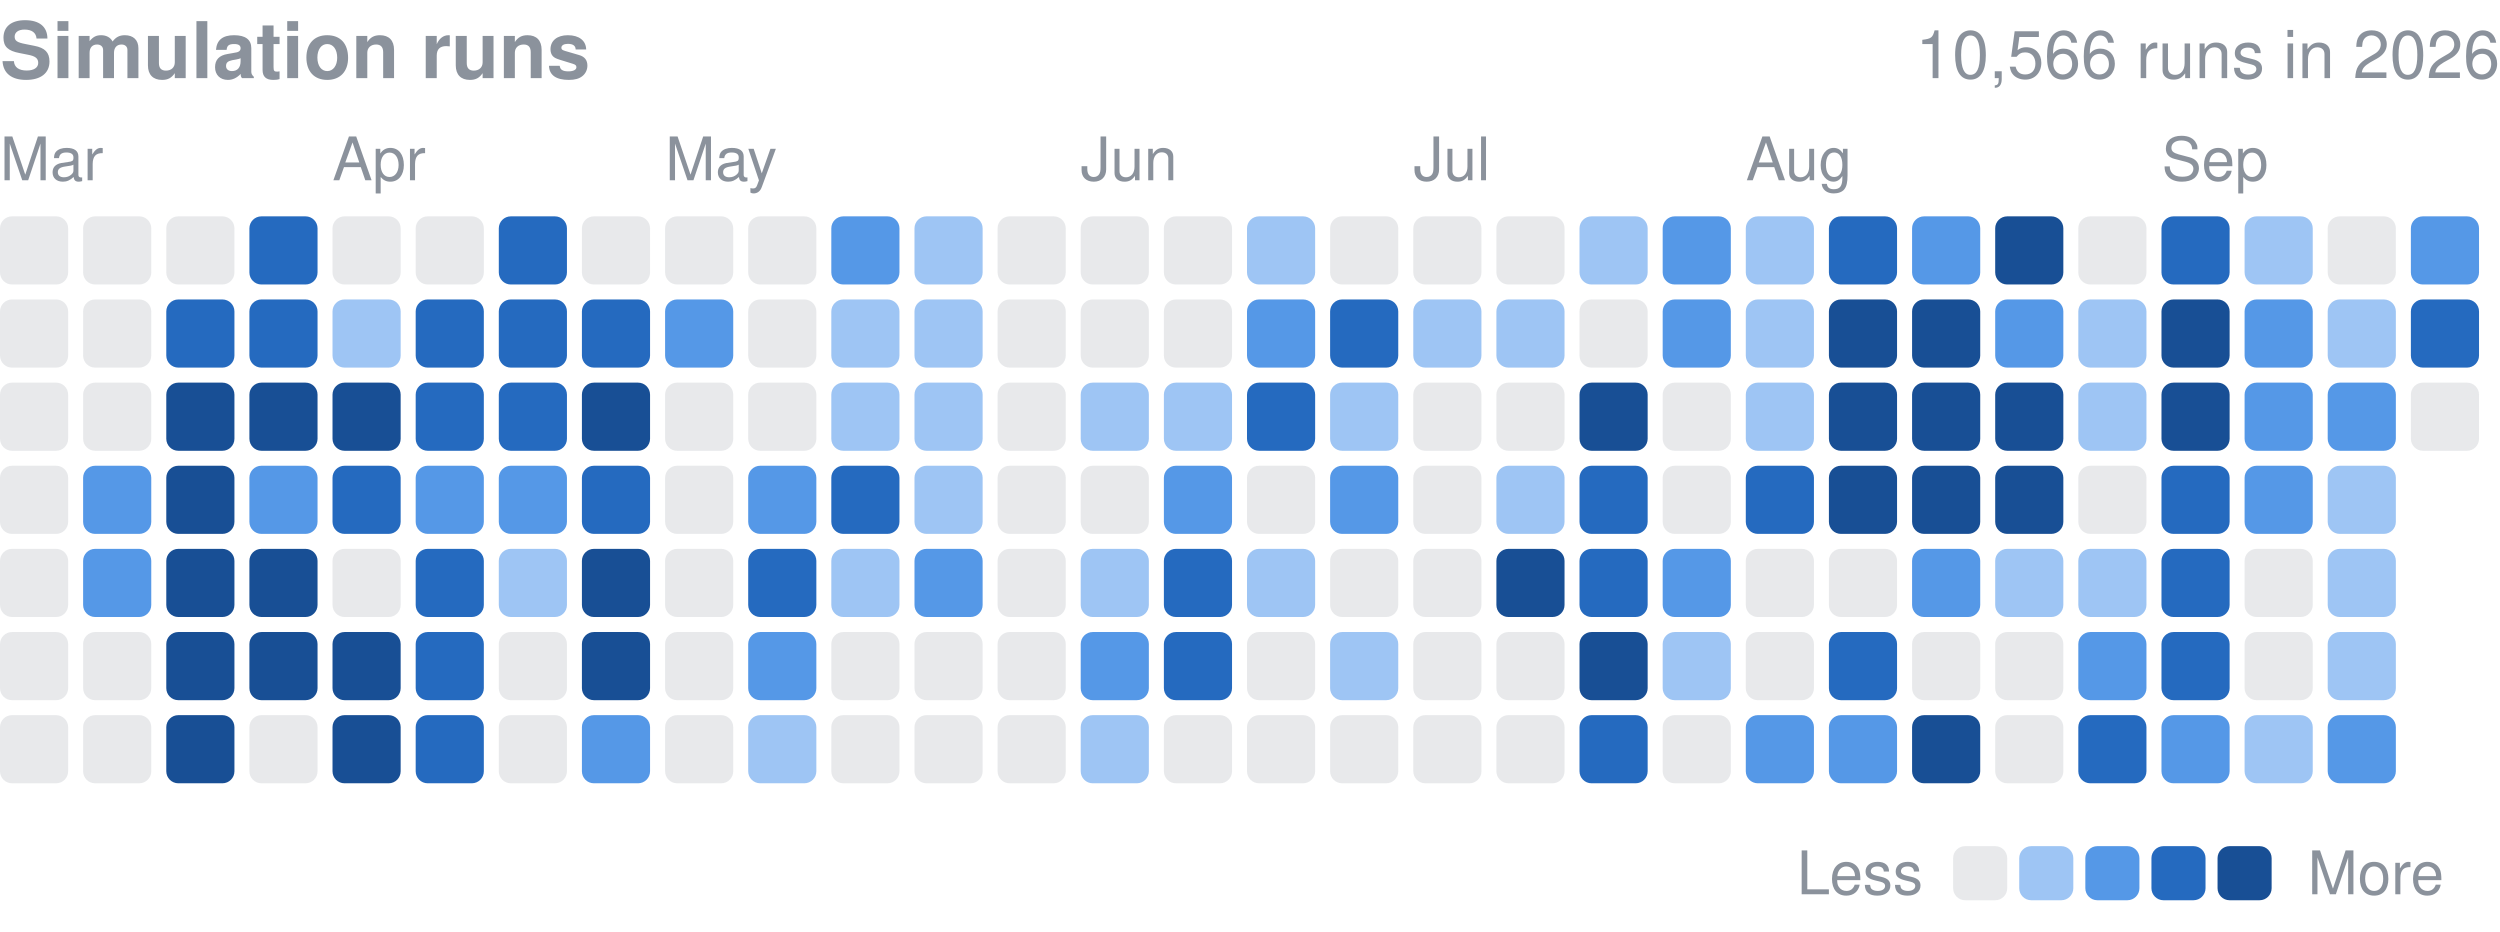
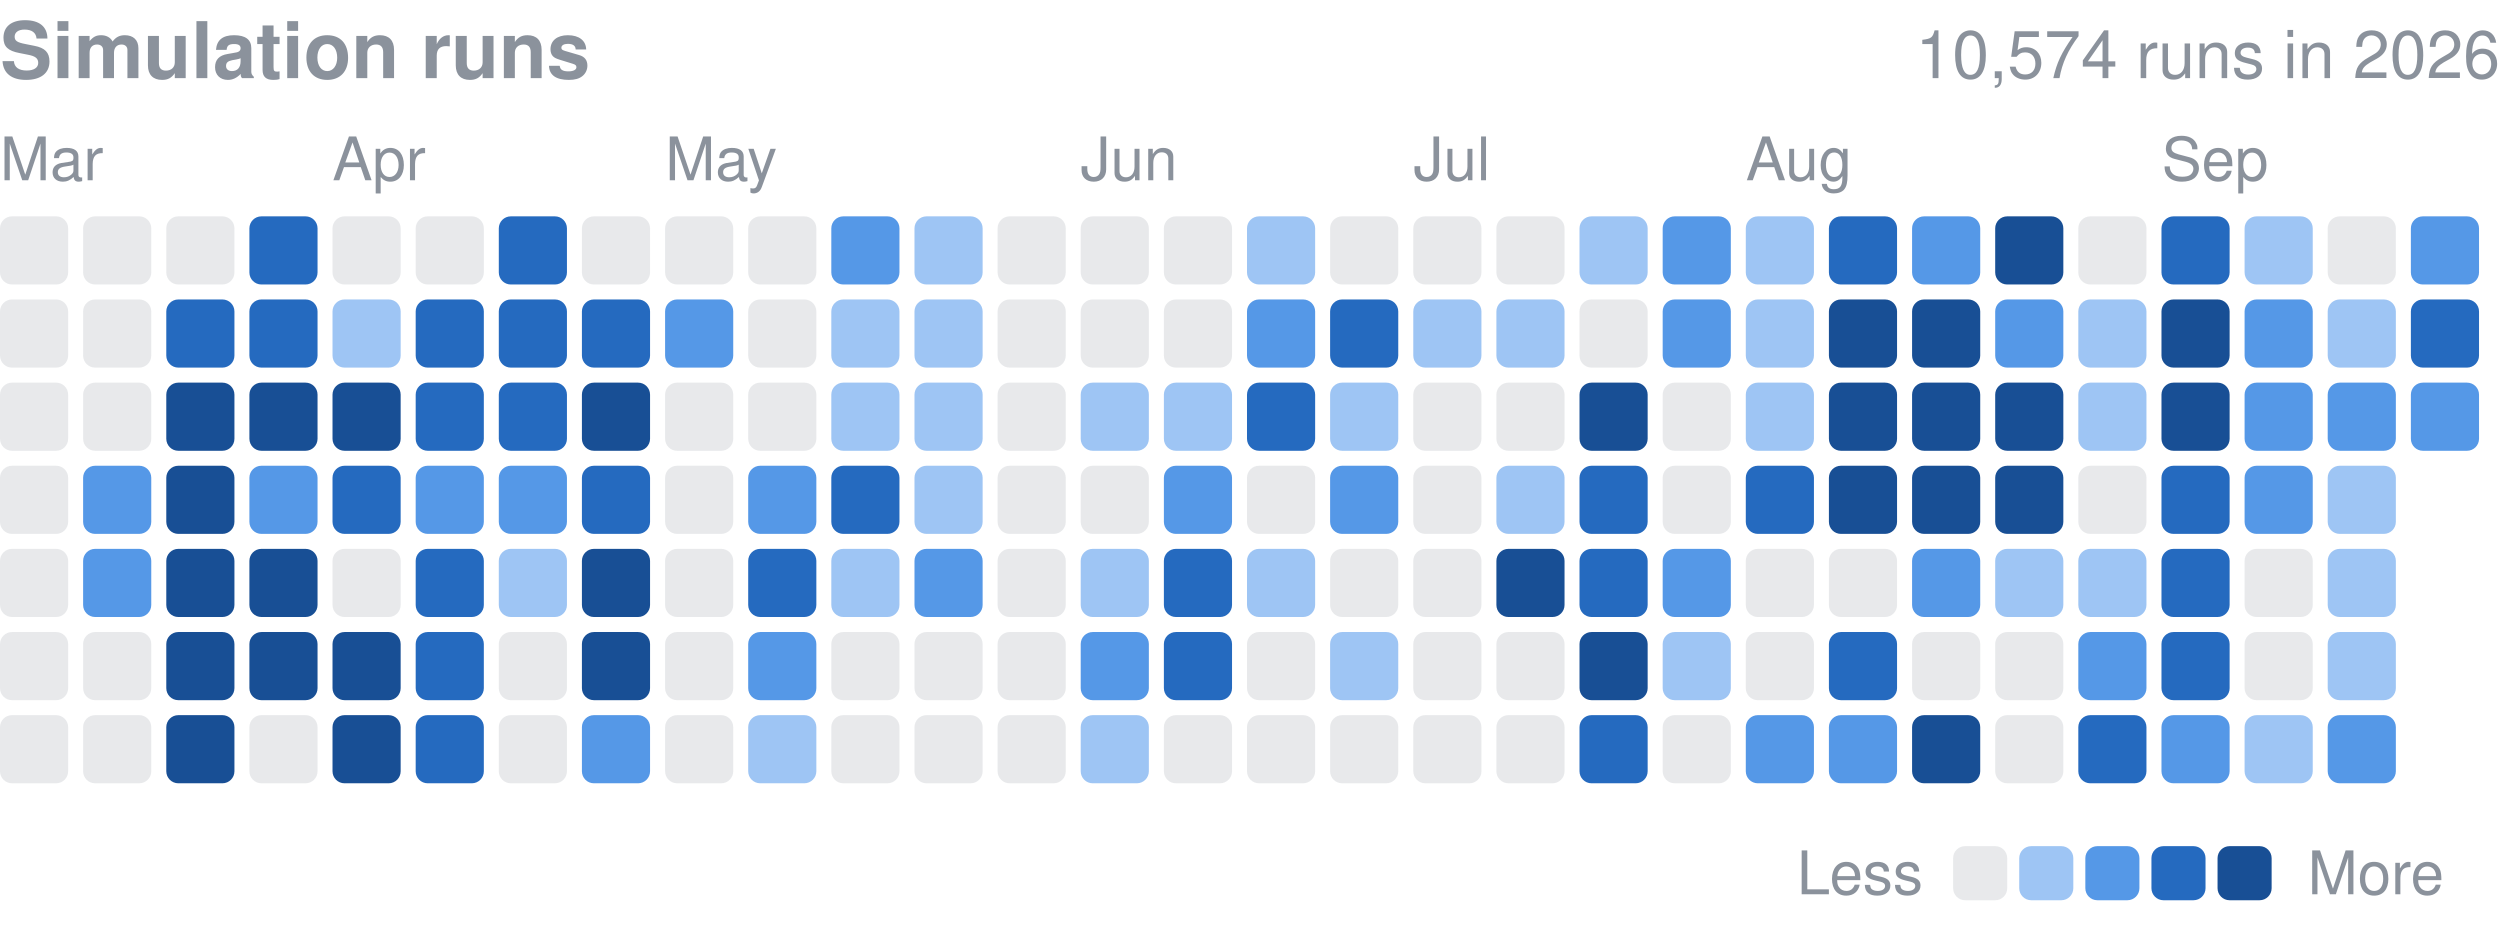
<svg xmlns="http://www.w3.org/2000/svg" width="416" height="155" viewBox="0 0 416 155" role="img" aria-label="Finished simulation runs per day in 2026">
  <style>text{font-family:-apple-system,BlinkMacSystemFont,"Segoe UI",Helvetica,Arial,sans-serif}</style>
  <text x="0" y="13" font-size="13" font-weight="600" fill="#8b929c">Simulation runs</text>
-   <text x="416" y="13" font-size="11" fill="#8b929c" text-anchor="end">10,566 runs in 2026</text>
+   <text x="416" y="13" font-size="11" fill="#8b929c" text-anchor="end">10,574 runs in 2026</text>
  <text x="0.0" y="30" font-size="10" fill="#8b929c">Mar</text>
  <text x="55.3" y="30" font-size="10" fill="#8b929c">Apr</text>
  <text x="110.7" y="30" font-size="10" fill="#8b929c">May</text>
  <text x="179.8" y="30" font-size="10" fill="#8b929c">Jun</text>
  <text x="235.2" y="30" font-size="10" fill="#8b929c">Jul</text>
  <text x="290.5" y="30" font-size="10" fill="#8b929c">Aug</text>
  <text x="359.7" y="30" font-size="10" fill="#8b929c">Sep</text>
  <rect x="0.00" y="36.00" width="11.34" height="11.34" rx="2.0" fill="#8b929c" opacity="0.2" />
  <rect x="0.00" y="49.83" width="11.34" height="11.34" rx="2.0" fill="#8b929c" opacity="0.2" />
  <rect x="0.00" y="63.67" width="11.34" height="11.34" rx="2.0" fill="#8b929c" opacity="0.2" />
  <rect x="0.00" y="77.50" width="11.34" height="11.34" rx="2.0" fill="#8b929c" opacity="0.2" />
  <rect x="0.00" y="91.33" width="11.34" height="11.34" rx="2.0" fill="#8b929c" opacity="0.2" />
  <rect x="0.00" y="105.17" width="11.34" height="11.34" rx="2.0" fill="#8b929c" opacity="0.2" />
  <rect x="0.00" y="119.00" width="11.34" height="11.34" rx="2.0" fill="#8b929c" opacity="0.2" />
  <rect x="13.83" y="36.00" width="11.34" height="11.34" rx="2.0" fill="#8b929c" opacity="0.2" />
  <rect x="13.83" y="49.83" width="11.34" height="11.34" rx="2.0" fill="#8b929c" opacity="0.2" />
  <rect x="13.83" y="63.67" width="11.34" height="11.34" rx="2.0" fill="#8b929c" opacity="0.2" />
  <rect x="13.83" y="77.50" width="11.34" height="11.34" rx="2.0" fill="#5598e7" />
  <rect x="13.83" y="91.33" width="11.34" height="11.34" rx="2.0" fill="#5598e7" />
  <rect x="13.83" y="105.17" width="11.34" height="11.34" rx="2.0" fill="#8b929c" opacity="0.2" />
  <rect x="13.83" y="119.00" width="11.34" height="11.34" rx="2.0" fill="#8b929c" opacity="0.2" />
  <rect x="27.67" y="36.00" width="11.34" height="11.34" rx="2.0" fill="#8b929c" opacity="0.2" />
  <rect x="27.67" y="49.83" width="11.34" height="11.34" rx="2.0" fill="#256abf" />
  <rect x="27.67" y="63.67" width="11.34" height="11.34" rx="2.0" fill="#184f95" />
  <rect x="27.67" y="77.50" width="11.34" height="11.34" rx="2.0" fill="#184f95" />
  <rect x="27.67" y="91.33" width="11.34" height="11.34" rx="2.0" fill="#184f95" />
  <rect x="27.67" y="105.17" width="11.34" height="11.34" rx="2.0" fill="#184f95" />
  <rect x="27.67" y="119.00" width="11.34" height="11.34" rx="2.0" fill="#184f95" />
  <rect x="41.50" y="36.00" width="11.34" height="11.34" rx="2.0" fill="#256abf" />
  <rect x="41.50" y="49.83" width="11.34" height="11.34" rx="2.0" fill="#256abf" />
  <rect x="41.50" y="63.67" width="11.34" height="11.34" rx="2.0" fill="#184f95" />
  <rect x="41.50" y="77.50" width="11.34" height="11.34" rx="2.0" fill="#5598e7" />
  <rect x="41.50" y="91.33" width="11.34" height="11.34" rx="2.0" fill="#184f95" />
  <rect x="41.50" y="105.17" width="11.34" height="11.34" rx="2.0" fill="#184f95" />
  <rect x="41.50" y="119.00" width="11.34" height="11.34" rx="2.0" fill="#8b929c" opacity="0.2" />
  <rect x="55.33" y="36.00" width="11.34" height="11.34" rx="2.0" fill="#8b929c" opacity="0.2" />
  <rect x="55.33" y="49.83" width="11.34" height="11.34" rx="2.0" fill="#9ec5f4" />
  <rect x="55.33" y="63.67" width="11.34" height="11.34" rx="2.0" fill="#184f95" />
  <rect x="55.33" y="77.50" width="11.34" height="11.34" rx="2.0" fill="#256abf" />
  <rect x="55.33" y="91.33" width="11.34" height="11.34" rx="2.0" fill="#8b929c" opacity="0.2" />
  <rect x="55.33" y="105.17" width="11.34" height="11.34" rx="2.0" fill="#184f95" />
  <rect x="55.33" y="119.00" width="11.34" height="11.34" rx="2.0" fill="#184f95" />
  <rect x="69.17" y="36.00" width="11.34" height="11.34" rx="2.0" fill="#8b929c" opacity="0.2" />
  <rect x="69.17" y="49.83" width="11.34" height="11.34" rx="2.0" fill="#256abf" />
  <rect x="69.17" y="63.67" width="11.34" height="11.34" rx="2.0" fill="#256abf" />
  <rect x="69.17" y="77.50" width="11.34" height="11.34" rx="2.0" fill="#5598e7" />
  <rect x="69.17" y="91.33" width="11.34" height="11.34" rx="2.0" fill="#256abf" />
  <rect x="69.17" y="105.17" width="11.34" height="11.34" rx="2.0" fill="#256abf" />
  <rect x="69.17" y="119.00" width="11.34" height="11.34" rx="2.0" fill="#256abf" />
  <rect x="83.00" y="36.00" width="11.34" height="11.34" rx="2.0" fill="#256abf" />
  <rect x="83.00" y="49.83" width="11.34" height="11.34" rx="2.0" fill="#256abf" />
  <rect x="83.00" y="63.67" width="11.34" height="11.34" rx="2.0" fill="#256abf" />
  <rect x="83.00" y="77.50" width="11.34" height="11.34" rx="2.0" fill="#5598e7" />
  <rect x="83.00" y="91.33" width="11.34" height="11.34" rx="2.0" fill="#9ec5f4" />
  <rect x="83.00" y="105.17" width="11.34" height="11.34" rx="2.0" fill="#8b929c" opacity="0.2" />
  <rect x="83.00" y="119.00" width="11.34" height="11.34" rx="2.0" fill="#8b929c" opacity="0.2" />
  <rect x="96.83" y="36.00" width="11.34" height="11.34" rx="2.0" fill="#8b929c" opacity="0.2" />
  <rect x="96.83" y="49.83" width="11.34" height="11.34" rx="2.0" fill="#256abf" />
  <rect x="96.83" y="63.67" width="11.34" height="11.34" rx="2.0" fill="#184f95" />
  <rect x="96.83" y="77.50" width="11.34" height="11.34" rx="2.0" fill="#256abf" />
  <rect x="96.83" y="91.33" width="11.34" height="11.34" rx="2.0" fill="#184f95" />
  <rect x="96.83" y="105.17" width="11.34" height="11.34" rx="2.0" fill="#184f95" />
  <rect x="96.83" y="119.00" width="11.34" height="11.34" rx="2.0" fill="#5598e7" />
  <rect x="110.67" y="36.00" width="11.34" height="11.34" rx="2.0" fill="#8b929c" opacity="0.2" />
  <rect x="110.67" y="49.83" width="11.34" height="11.34" rx="2.0" fill="#5598e7" />
  <rect x="110.67" y="63.67" width="11.34" height="11.34" rx="2.0" fill="#8b929c" opacity="0.2" />
  <rect x="110.67" y="77.50" width="11.34" height="11.34" rx="2.0" fill="#8b929c" opacity="0.2" />
  <rect x="110.67" y="91.33" width="11.34" height="11.34" rx="2.0" fill="#8b929c" opacity="0.2" />
  <rect x="110.67" y="105.17" width="11.34" height="11.34" rx="2.0" fill="#8b929c" opacity="0.2" />
  <rect x="110.67" y="119.00" width="11.34" height="11.34" rx="2.0" fill="#8b929c" opacity="0.2" />
  <rect x="124.50" y="36.00" width="11.34" height="11.34" rx="2.0" fill="#8b929c" opacity="0.2" />
  <rect x="124.50" y="49.83" width="11.34" height="11.34" rx="2.0" fill="#8b929c" opacity="0.2" />
  <rect x="124.50" y="63.67" width="11.34" height="11.34" rx="2.0" fill="#8b929c" opacity="0.2" />
  <rect x="124.50" y="77.50" width="11.34" height="11.34" rx="2.0" fill="#5598e7" />
  <rect x="124.50" y="91.33" width="11.34" height="11.34" rx="2.0" fill="#256abf" />
  <rect x="124.50" y="105.17" width="11.34" height="11.34" rx="2.0" fill="#5598e7" />
  <rect x="124.50" y="119.00" width="11.34" height="11.34" rx="2.0" fill="#9ec5f4" />
  <rect x="138.33" y="36.00" width="11.34" height="11.34" rx="2.0" fill="#5598e7" />
  <rect x="138.33" y="49.83" width="11.34" height="11.34" rx="2.0" fill="#9ec5f4" />
  <rect x="138.33" y="63.67" width="11.34" height="11.34" rx="2.0" fill="#9ec5f4" />
  <rect x="138.33" y="77.50" width="11.34" height="11.34" rx="2.0" fill="#256abf" />
  <rect x="138.33" y="91.33" width="11.34" height="11.34" rx="2.0" fill="#9ec5f4" />
  <rect x="138.33" y="105.17" width="11.34" height="11.34" rx="2.0" fill="#8b929c" opacity="0.2" />
  <rect x="138.33" y="119.00" width="11.34" height="11.34" rx="2.0" fill="#8b929c" opacity="0.2" />
  <rect x="152.17" y="36.00" width="11.34" height="11.34" rx="2.0" fill="#9ec5f4" />
  <rect x="152.17" y="49.83" width="11.34" height="11.34" rx="2.0" fill="#9ec5f4" />
  <rect x="152.17" y="63.67" width="11.34" height="11.34" rx="2.0" fill="#9ec5f4" />
  <rect x="152.17" y="77.50" width="11.34" height="11.34" rx="2.0" fill="#9ec5f4" />
  <rect x="152.17" y="91.33" width="11.34" height="11.34" rx="2.0" fill="#5598e7" />
  <rect x="152.17" y="105.17" width="11.34" height="11.34" rx="2.0" fill="#8b929c" opacity="0.2" />
  <rect x="152.17" y="119.00" width="11.34" height="11.34" rx="2.0" fill="#8b929c" opacity="0.2" />
  <rect x="166.00" y="36.00" width="11.34" height="11.34" rx="2.0" fill="#8b929c" opacity="0.2" />
  <rect x="166.00" y="49.83" width="11.34" height="11.34" rx="2.0" fill="#8b929c" opacity="0.2" />
  <rect x="166.00" y="63.67" width="11.34" height="11.34" rx="2.0" fill="#8b929c" opacity="0.2" />
  <rect x="166.00" y="77.50" width="11.34" height="11.34" rx="2.0" fill="#8b929c" opacity="0.2" />
  <rect x="166.00" y="91.33" width="11.34" height="11.34" rx="2.0" fill="#8b929c" opacity="0.2" />
  <rect x="166.00" y="105.17" width="11.34" height="11.34" rx="2.0" fill="#8b929c" opacity="0.2" />
  <rect x="166.00" y="119.00" width="11.34" height="11.34" rx="2.0" fill="#8b929c" opacity="0.2" />
  <rect x="179.83" y="36.00" width="11.34" height="11.34" rx="2.0" fill="#8b929c" opacity="0.2" />
  <rect x="179.83" y="49.83" width="11.34" height="11.34" rx="2.0" fill="#8b929c" opacity="0.2" />
  <rect x="179.83" y="63.67" width="11.34" height="11.34" rx="2.0" fill="#9ec5f4" />
  <rect x="179.83" y="77.50" width="11.34" height="11.34" rx="2.0" fill="#8b929c" opacity="0.2" />
  <rect x="179.83" y="91.33" width="11.34" height="11.34" rx="2.0" fill="#9ec5f4" />
  <rect x="179.83" y="105.17" width="11.34" height="11.34" rx="2.0" fill="#5598e7" />
  <rect x="179.83" y="119.00" width="11.34" height="11.34" rx="2.0" fill="#9ec5f4" />
  <rect x="193.67" y="36.00" width="11.34" height="11.34" rx="2.0" fill="#8b929c" opacity="0.2" />
  <rect x="193.67" y="49.83" width="11.34" height="11.34" rx="2.0" fill="#8b929c" opacity="0.2" />
  <rect x="193.67" y="63.67" width="11.34" height="11.34" rx="2.0" fill="#9ec5f4" />
  <rect x="193.67" y="77.50" width="11.34" height="11.34" rx="2.0" fill="#5598e7" />
  <rect x="193.67" y="91.33" width="11.34" height="11.34" rx="2.0" fill="#256abf" />
  <rect x="193.67" y="105.17" width="11.34" height="11.34" rx="2.0" fill="#256abf" />
  <rect x="193.67" y="119.00" width="11.34" height="11.34" rx="2.0" fill="#8b929c" opacity="0.2" />
  <rect x="207.50" y="36.00" width="11.34" height="11.34" rx="2.0" fill="#9ec5f4" />
  <rect x="207.50" y="49.83" width="11.34" height="11.34" rx="2.0" fill="#5598e7" />
  <rect x="207.50" y="63.67" width="11.34" height="11.34" rx="2.0" fill="#256abf" />
  <rect x="207.50" y="77.50" width="11.34" height="11.34" rx="2.0" fill="#8b929c" opacity="0.2" />
  <rect x="207.50" y="91.33" width="11.34" height="11.34" rx="2.0" fill="#9ec5f4" />
  <rect x="207.50" y="105.17" width="11.34" height="11.34" rx="2.0" fill="#8b929c" opacity="0.2" />
  <rect x="207.50" y="119.00" width="11.34" height="11.34" rx="2.0" fill="#8b929c" opacity="0.2" />
  <rect x="221.33" y="36.00" width="11.34" height="11.34" rx="2.0" fill="#8b929c" opacity="0.2" />
  <rect x="221.33" y="49.83" width="11.34" height="11.34" rx="2.0" fill="#256abf" />
  <rect x="221.33" y="63.67" width="11.34" height="11.34" rx="2.0" fill="#9ec5f4" />
  <rect x="221.33" y="77.50" width="11.34" height="11.34" rx="2.0" fill="#5598e7" />
  <rect x="221.33" y="91.33" width="11.34" height="11.34" rx="2.0" fill="#8b929c" opacity="0.2" />
  <rect x="221.33" y="105.17" width="11.34" height="11.34" rx="2.0" fill="#9ec5f4" />
  <rect x="221.33" y="119.00" width="11.34" height="11.34" rx="2.0" fill="#8b929c" opacity="0.2" />
  <rect x="235.17" y="36.00" width="11.34" height="11.34" rx="2.0" fill="#8b929c" opacity="0.2" />
  <rect x="235.17" y="49.83" width="11.34" height="11.34" rx="2.0" fill="#9ec5f4" />
  <rect x="235.17" y="63.67" width="11.34" height="11.34" rx="2.0" fill="#8b929c" opacity="0.2" />
  <rect x="235.17" y="77.50" width="11.34" height="11.34" rx="2.0" fill="#8b929c" opacity="0.2" />
  <rect x="235.17" y="91.33" width="11.34" height="11.34" rx="2.0" fill="#8b929c" opacity="0.2" />
  <rect x="235.17" y="105.17" width="11.34" height="11.34" rx="2.0" fill="#8b929c" opacity="0.2" />
  <rect x="235.17" y="119.00" width="11.34" height="11.34" rx="2.0" fill="#8b929c" opacity="0.2" />
  <rect x="249.00" y="36.00" width="11.34" height="11.34" rx="2.0" fill="#8b929c" opacity="0.2" />
  <rect x="249.00" y="49.83" width="11.34" height="11.34" rx="2.0" fill="#9ec5f4" />
  <rect x="249.00" y="63.67" width="11.34" height="11.34" rx="2.0" fill="#8b929c" opacity="0.2" />
  <rect x="249.00" y="77.50" width="11.34" height="11.34" rx="2.0" fill="#9ec5f4" />
  <rect x="249.00" y="91.33" width="11.34" height="11.34" rx="2.0" fill="#184f95" />
  <rect x="249.00" y="105.17" width="11.34" height="11.34" rx="2.0" fill="#8b929c" opacity="0.2" />
  <rect x="249.00" y="119.00" width="11.34" height="11.34" rx="2.0" fill="#8b929c" opacity="0.2" />
  <rect x="262.83" y="36.00" width="11.34" height="11.34" rx="2.0" fill="#9ec5f4" />
  <rect x="262.83" y="49.83" width="11.34" height="11.34" rx="2.0" fill="#8b929c" opacity="0.2" />
  <rect x="262.83" y="63.67" width="11.34" height="11.34" rx="2.0" fill="#184f95" />
  <rect x="262.83" y="77.50" width="11.34" height="11.34" rx="2.0" fill="#256abf" />
  <rect x="262.83" y="91.33" width="11.34" height="11.34" rx="2.0" fill="#256abf" />
  <rect x="262.83" y="105.17" width="11.34" height="11.34" rx="2.0" fill="#184f95" />
  <rect x="262.83" y="119.00" width="11.34" height="11.34" rx="2.0" fill="#256abf" />
  <rect x="276.67" y="36.00" width="11.34" height="11.34" rx="2.0" fill="#5598e7" />
  <rect x="276.67" y="49.83" width="11.34" height="11.34" rx="2.0" fill="#5598e7" />
  <rect x="276.67" y="63.67" width="11.34" height="11.34" rx="2.0" fill="#8b929c" opacity="0.2" />
  <rect x="276.67" y="77.50" width="11.34" height="11.34" rx="2.0" fill="#8b929c" opacity="0.2" />
  <rect x="276.67" y="91.33" width="11.34" height="11.34" rx="2.0" fill="#5598e7" />
  <rect x="276.67" y="105.17" width="11.34" height="11.34" rx="2.0" fill="#9ec5f4" />
  <rect x="276.67" y="119.00" width="11.34" height="11.34" rx="2.0" fill="#8b929c" opacity="0.2" />
  <rect x="290.50" y="36.00" width="11.34" height="11.34" rx="2.0" fill="#9ec5f4" />
  <rect x="290.50" y="49.83" width="11.34" height="11.34" rx="2.0" fill="#9ec5f4" />
  <rect x="290.50" y="63.67" width="11.34" height="11.34" rx="2.0" fill="#9ec5f4" />
  <rect x="290.50" y="77.50" width="11.34" height="11.34" rx="2.0" fill="#256abf" />
  <rect x="290.50" y="91.33" width="11.34" height="11.34" rx="2.0" fill="#8b929c" opacity="0.2" />
  <rect x="290.50" y="105.17" width="11.34" height="11.34" rx="2.0" fill="#8b929c" opacity="0.2" />
  <rect x="290.50" y="119.00" width="11.34" height="11.34" rx="2.0" fill="#5598e7" />
  <rect x="304.33" y="36.00" width="11.34" height="11.34" rx="2.0" fill="#256abf" />
  <rect x="304.33" y="49.83" width="11.34" height="11.34" rx="2.0" fill="#184f95" />
  <rect x="304.33" y="63.67" width="11.34" height="11.34" rx="2.0" fill="#184f95" />
  <rect x="304.33" y="77.50" width="11.34" height="11.34" rx="2.0" fill="#184f95" />
  <rect x="304.33" y="91.33" width="11.34" height="11.34" rx="2.0" fill="#8b929c" opacity="0.2" />
  <rect x="304.33" y="105.17" width="11.34" height="11.34" rx="2.0" fill="#256abf" />
  <rect x="304.33" y="119.00" width="11.34" height="11.34" rx="2.0" fill="#5598e7" />
  <rect x="318.17" y="36.00" width="11.34" height="11.34" rx="2.0" fill="#5598e7" />
  <rect x="318.17" y="49.83" width="11.34" height="11.34" rx="2.0" fill="#184f95" />
  <rect x="318.17" y="63.67" width="11.34" height="11.34" rx="2.0" fill="#184f95" />
  <rect x="318.17" y="77.50" width="11.34" height="11.34" rx="2.0" fill="#184f95" />
  <rect x="318.17" y="91.33" width="11.34" height="11.34" rx="2.0" fill="#5598e7" />
  <rect x="318.17" y="105.17" width="11.34" height="11.34" rx="2.0" fill="#8b929c" opacity="0.2" />
  <rect x="318.17" y="119.00" width="11.34" height="11.34" rx="2.0" fill="#184f95" />
  <rect x="332.00" y="36.00" width="11.34" height="11.34" rx="2.0" fill="#184f95" />
  <rect x="332.00" y="49.83" width="11.34" height="11.34" rx="2.0" fill="#5598e7" />
  <rect x="332.00" y="63.67" width="11.34" height="11.34" rx="2.0" fill="#184f95" />
  <rect x="332.00" y="77.50" width="11.34" height="11.34" rx="2.0" fill="#184f95" />
  <rect x="332.00" y="91.33" width="11.34" height="11.34" rx="2.0" fill="#9ec5f4" />
  <rect x="332.00" y="105.17" width="11.34" height="11.34" rx="2.0" fill="#8b929c" opacity="0.2" />
  <rect x="332.00" y="119.00" width="11.34" height="11.34" rx="2.0" fill="#8b929c" opacity="0.2" />
  <rect x="345.83" y="36.00" width="11.34" height="11.34" rx="2.0" fill="#8b929c" opacity="0.2" />
  <rect x="345.83" y="49.83" width="11.34" height="11.34" rx="2.0" fill="#9ec5f4" />
  <rect x="345.83" y="63.67" width="11.34" height="11.34" rx="2.0" fill="#9ec5f4" />
  <rect x="345.83" y="77.50" width="11.34" height="11.34" rx="2.0" fill="#8b929c" opacity="0.2" />
  <rect x="345.83" y="91.33" width="11.34" height="11.34" rx="2.0" fill="#9ec5f4" />
  <rect x="345.83" y="105.17" width="11.34" height="11.34" rx="2.0" fill="#5598e7" />
  <rect x="345.83" y="119.00" width="11.34" height="11.34" rx="2.0" fill="#256abf" />
  <rect x="359.67" y="36.00" width="11.34" height="11.34" rx="2.0" fill="#256abf" />
  <rect x="359.67" y="49.83" width="11.34" height="11.34" rx="2.0" fill="#184f95" />
  <rect x="359.67" y="63.67" width="11.34" height="11.34" rx="2.0" fill="#184f95" />
  <rect x="359.67" y="77.50" width="11.34" height="11.34" rx="2.0" fill="#256abf" />
  <rect x="359.67" y="91.33" width="11.34" height="11.34" rx="2.0" fill="#256abf" />
  <rect x="359.67" y="105.17" width="11.34" height="11.34" rx="2.0" fill="#256abf" />
  <rect x="359.67" y="119.00" width="11.34" height="11.34" rx="2.0" fill="#5598e7" />
  <rect x="373.50" y="36.00" width="11.34" height="11.34" rx="2.0" fill="#9ec5f4" />
  <rect x="373.50" y="49.83" width="11.34" height="11.34" rx="2.0" fill="#5598e7" />
  <rect x="373.50" y="63.67" width="11.34" height="11.34" rx="2.0" fill="#5598e7" />
  <rect x="373.50" y="77.50" width="11.34" height="11.34" rx="2.0" fill="#5598e7" />
  <rect x="373.50" y="91.33" width="11.34" height="11.34" rx="2.0" fill="#8b929c" opacity="0.2" />
  <rect x="373.50" y="105.17" width="11.34" height="11.34" rx="2.0" fill="#8b929c" opacity="0.2" />
  <rect x="373.50" y="119.00" width="11.34" height="11.34" rx="2.0" fill="#9ec5f4" />
  <rect x="387.33" y="36.00" width="11.34" height="11.34" rx="2.0" fill="#8b929c" opacity="0.2" />
  <rect x="387.33" y="49.83" width="11.34" height="11.34" rx="2.0" fill="#9ec5f4" />
  <rect x="387.33" y="63.67" width="11.34" height="11.34" rx="2.0" fill="#5598e7" />
  <rect x="387.33" y="77.50" width="11.34" height="11.34" rx="2.0" fill="#9ec5f4" />
  <rect x="387.33" y="91.33" width="11.34" height="11.34" rx="2.0" fill="#9ec5f4" />
  <rect x="387.33" y="105.17" width="11.34" height="11.34" rx="2.0" fill="#9ec5f4" />
  <rect x="387.33" y="119.00" width="11.34" height="11.34" rx="2.0" fill="#5598e7" />
  <rect x="401.17" y="36.00" width="11.34" height="11.34" rx="2.0" fill="#5598e7" />
  <rect x="401.17" y="49.83" width="11.34" height="11.34" rx="2.0" fill="#256abf" />
-   <rect x="401.17" y="63.67" width="11.34" height="11.34" rx="2.0" fill="#8b929c" opacity="0.2" />
+   <rect x="401.17" y="63.67" width="11.34" height="11.34" rx="2.0" fill="#5598e7" />
  <text x="299" y="148.8" font-size="10" fill="#8b929c">Less</text>
  <rect x="325" y="140.8" width="9" height="9" rx="2.0" fill="#8b929c" opacity="0.2" />
  <rect x="336.0" y="140.8" width="9" height="9" rx="2.0" fill="#9ec5f4" />
  <rect x="347.0" y="140.8" width="9" height="9" rx="2.0" fill="#5598e7" />
  <rect x="358.0" y="140.8" width="9" height="9" rx="2.0" fill="#256abf" />
  <rect x="369.0" y="140.8" width="9" height="9" rx="2.0" fill="#184f95" />
  <text x="384.0" y="148.8" font-size="10" fill="#8b929c">More</text>
</svg>
